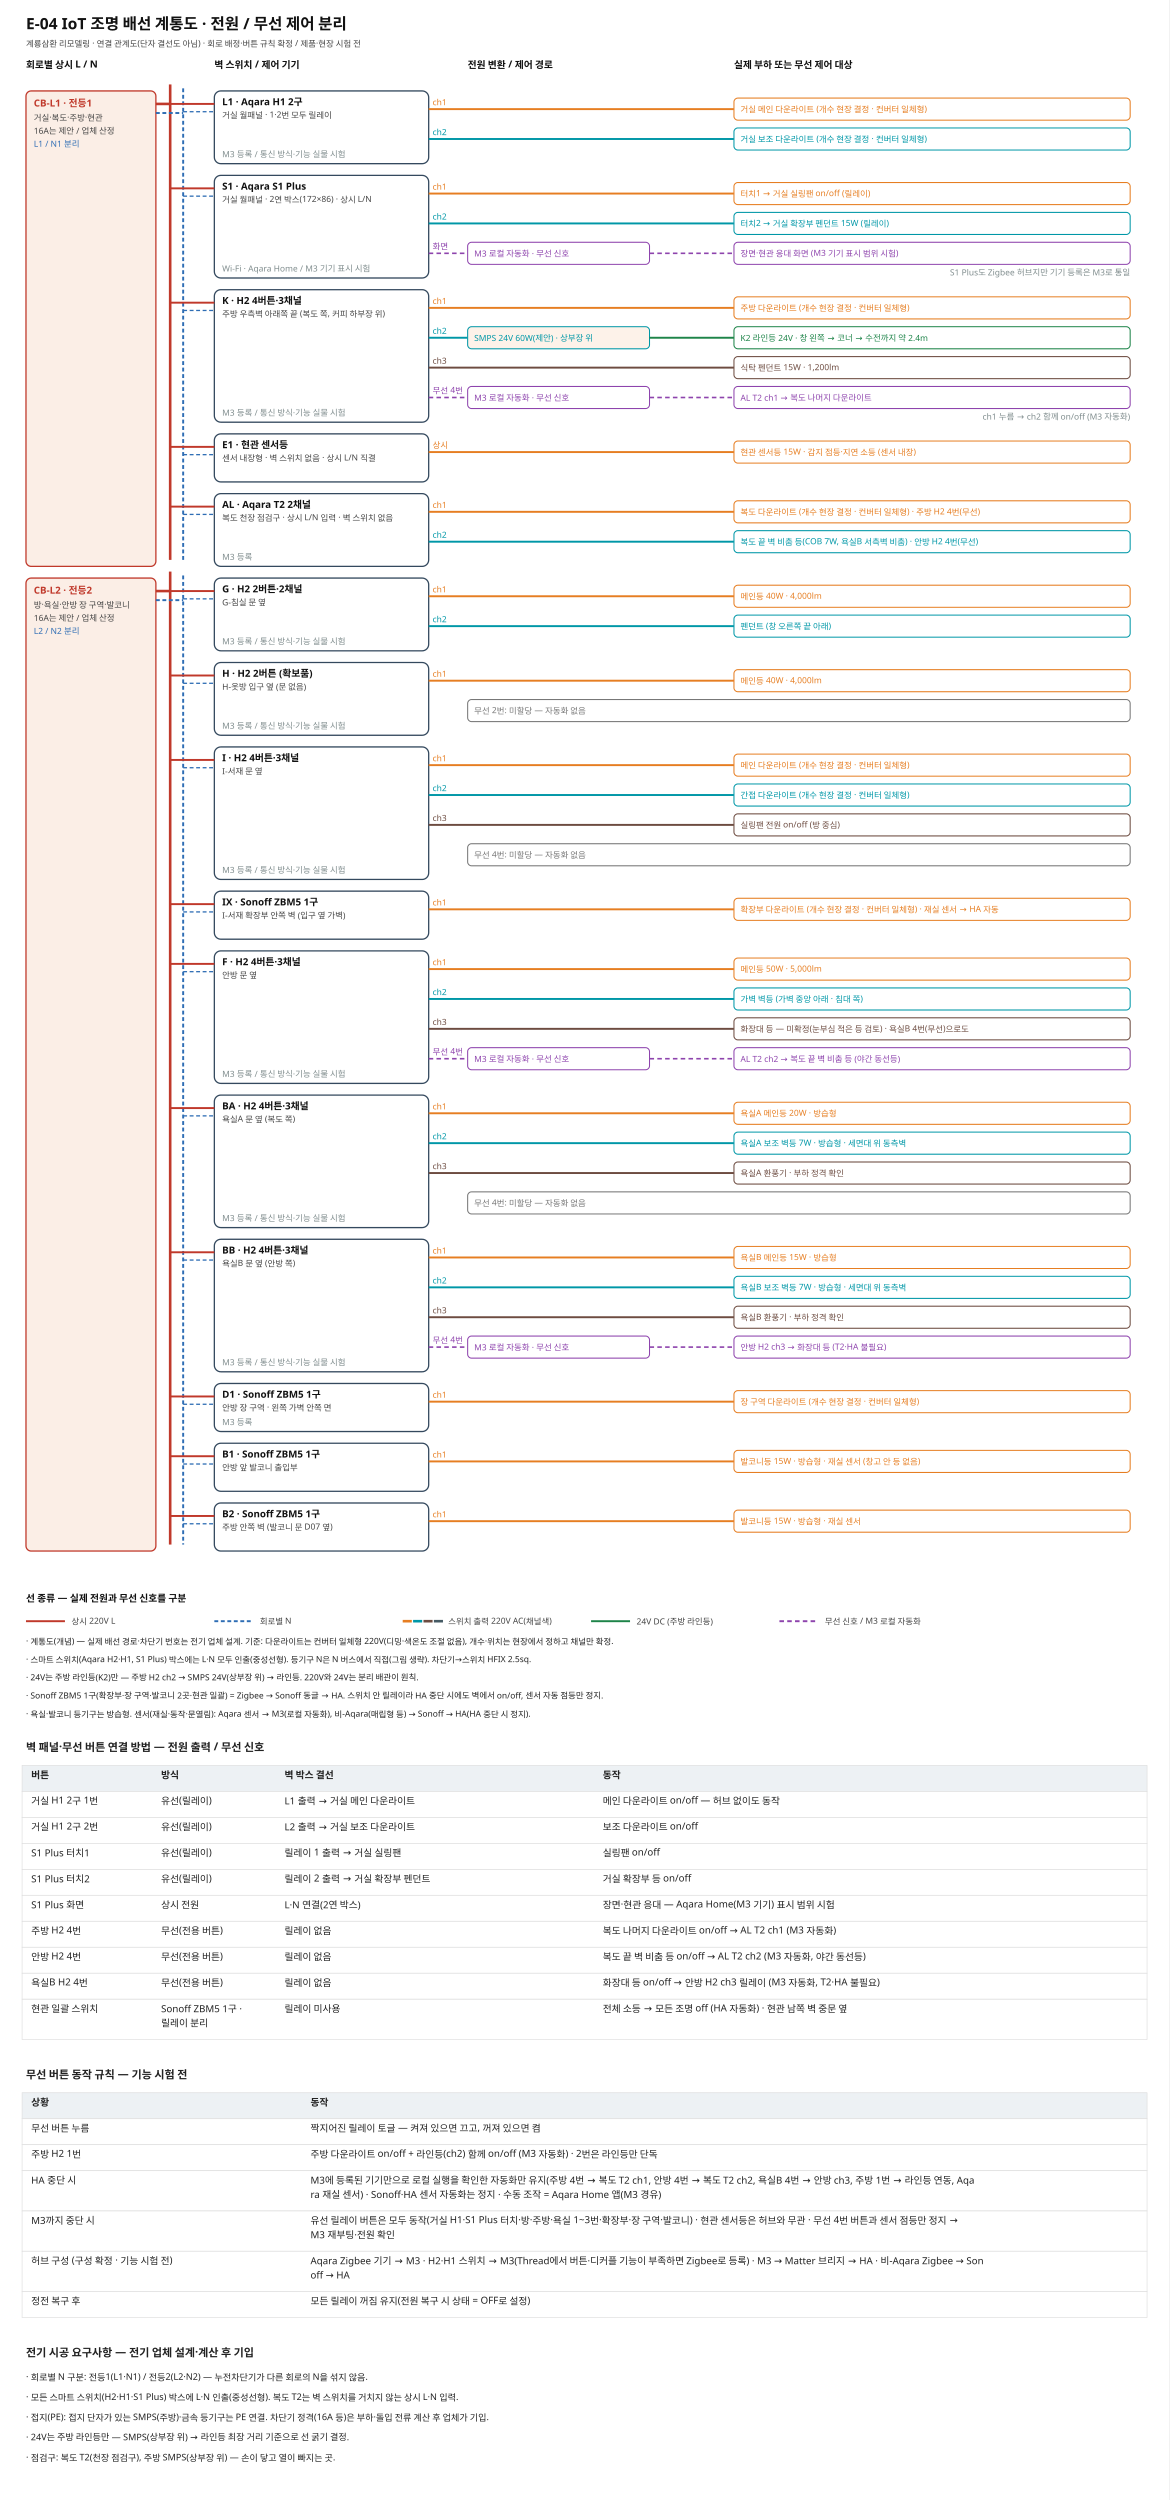
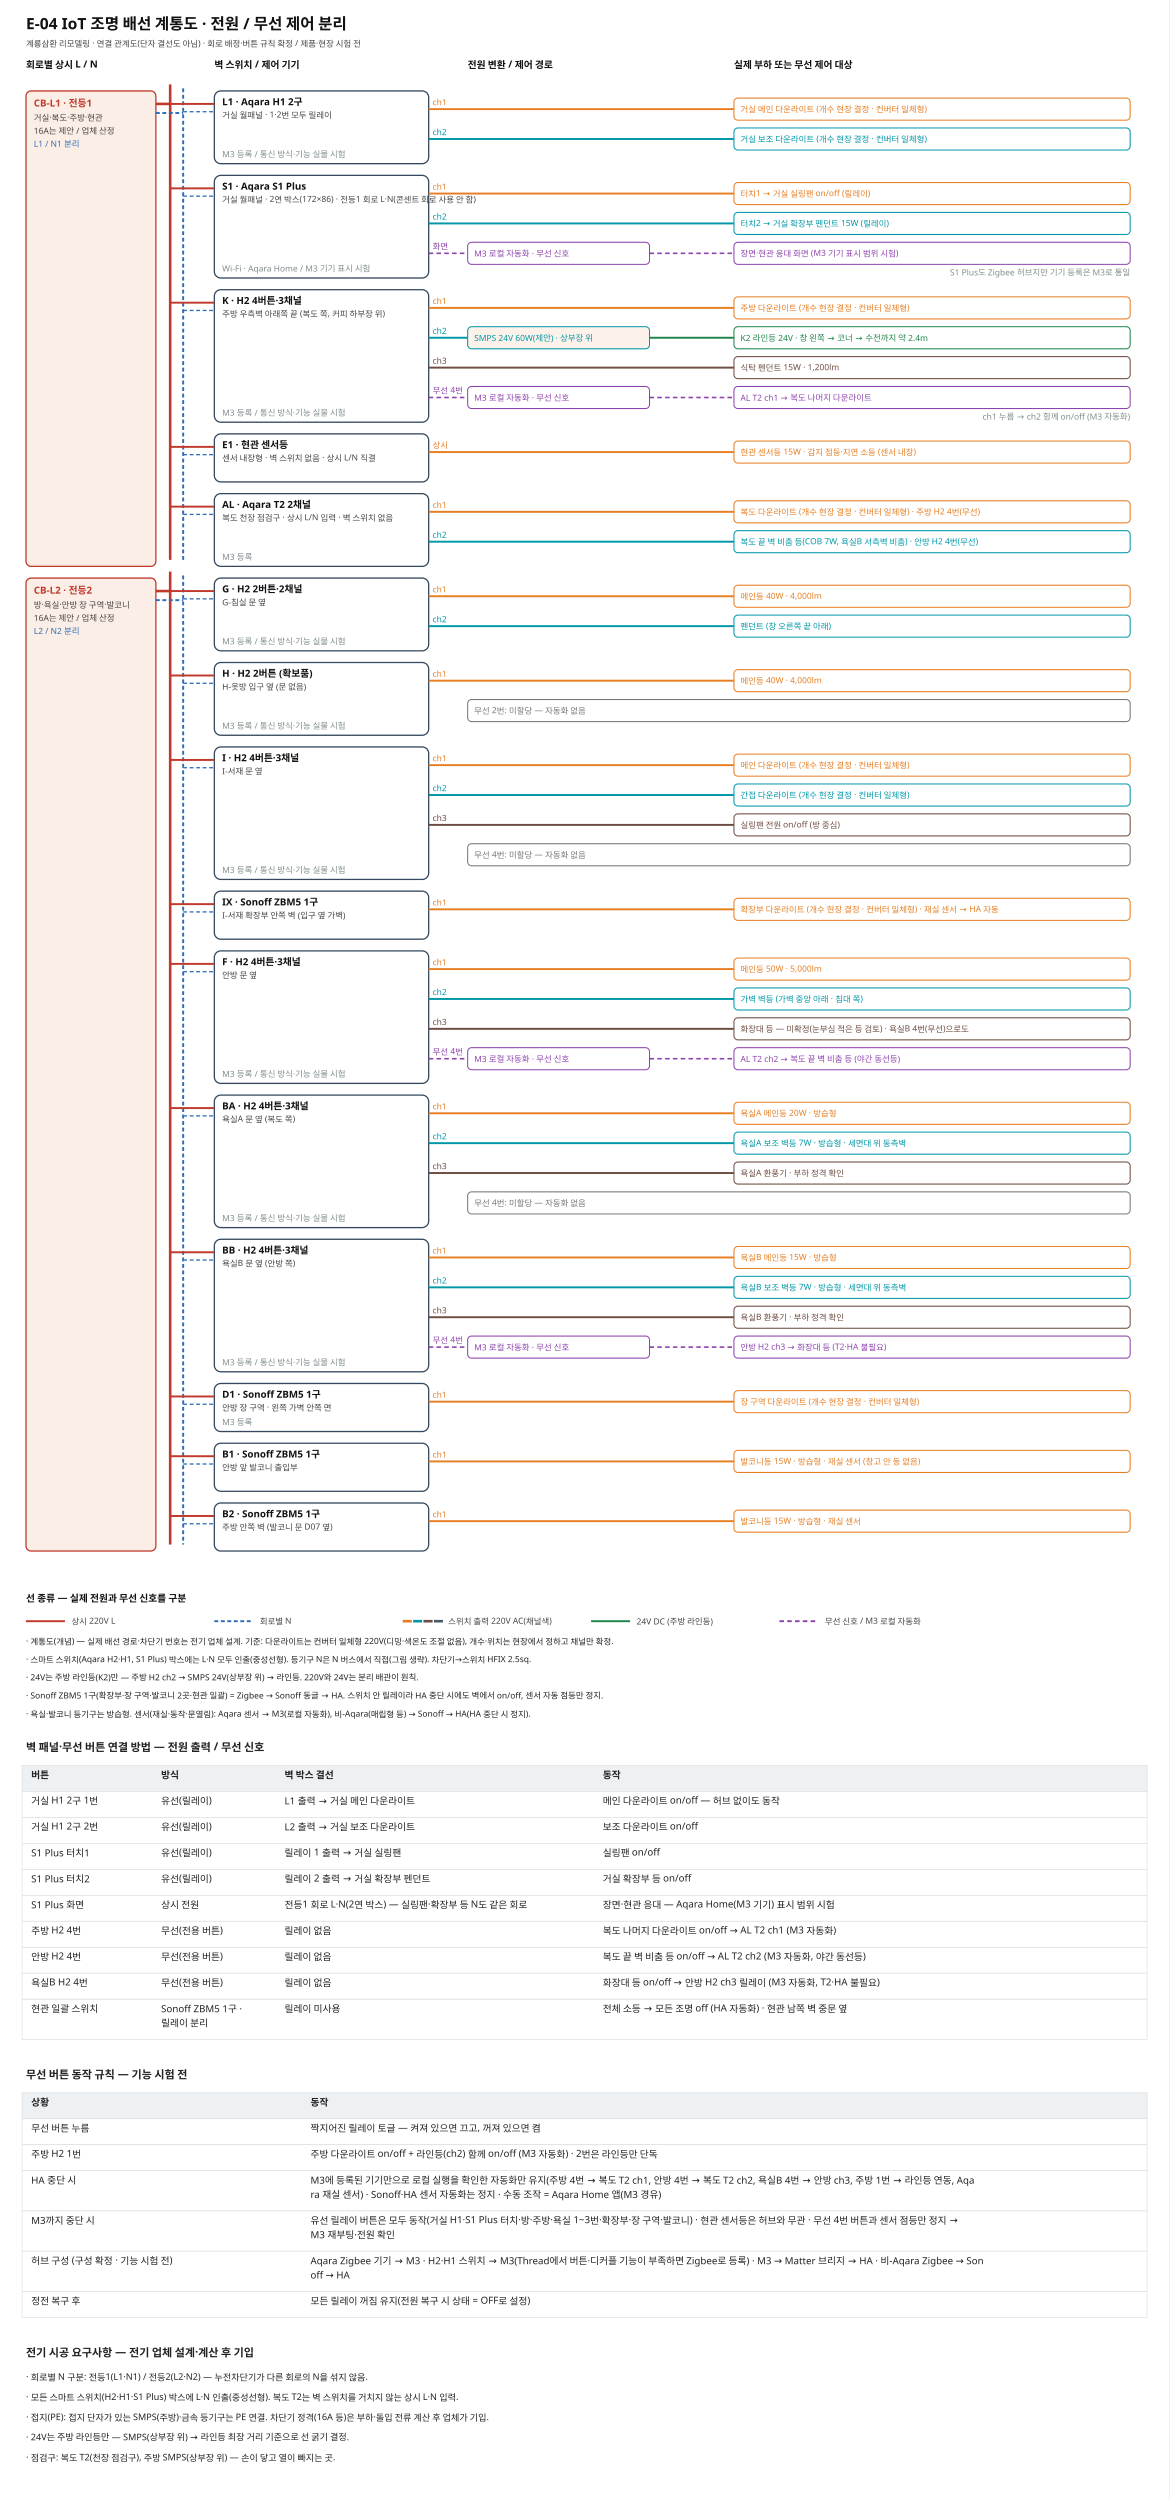
<svg xmlns="http://www.w3.org/2000/svg" viewBox="0 0 1800 3849" width="1800" height="3849" font-family="Pretendard, 'Noto Sans KR', sans-serif">
  <style>.t{font-size:15px;fill:#111}.s{font-size:13px;fill:#444}.b{font-size:15px;font-weight:700;fill:#111}.h{font-size:24px;font-weight:800;fill:#111}</style>
  <rect width="1800" height="3849" fill="#fff" />
  <text x="40" y="45" class="h">E-04 IoT 조명 배선 계통도 · 전원 / 무선 제어 분리</text>
  <text x="40" y="72" class="s">계룡삼환 리모델링 · 연결 관계도(단자 결선도 아님) · 회로 배정·버튼 규칙 확정 / 제품·현장 시험 전</text>
  <text x="40" y="105" class="b">회로별 상시 L / N</text>
  <text x="330" y="105" class="b">벽 스위치 / 제어 기기</text>
  <text x="720" y="105" class="b">전원 변환 / 제어 경로</text>
  <text x="1130" y="105" class="b">실제 부하 또는 무선 제어 대상</text>
  <rect x="40" y="140" width="200" height="732" rx="8" fill="#fbeee6" stroke="#c0392b" stroke-width="2" />
  <text x="52" y="164" class="b" style="fill:#c0392b">CB-L1 · 전등1</text>
  <text x="52" y="186" class="s">거실·복도·주방·현관</text>
  <text x="52" y="206" class="s">16A는 제안 / 업체 산정</text>
  <text x="52" y="226" class="s" style="fill:#2e6db4">L1 / N1 분리</text>
  <path d="M240 160H262" stroke="#c0392b" stroke-width="4" fill="none" />
  <path d="M262 130V862" stroke="#c0392b" stroke-width="4" fill="none" />
  <path d="M240 174H282" stroke="#2e6db4" stroke-width="3" fill="none" stroke-dasharray="6 4" />
  <path d="M282 136V862" stroke="#2e6db4" stroke-width="3" fill="none" stroke-dasharray="6 4" />
  <rect x="40" y="890" width="200" height="1498" rx="8" fill="#fbeee6" stroke="#c0392b" stroke-width="2" />
  <text x="52" y="914" class="b" style="fill:#c0392b">CB-L2 · 전등2</text>
  <text x="52" y="936" class="s">방·욕실·안방 장 구역·발코니</text>
  <text x="52" y="956" class="s">16A는 제안 / 업체 산정</text>
  <text x="52" y="976" class="s" style="fill:#2e6db4">L2 / N2 분리</text>
  <path d="M240 910H262" stroke="#c0392b" stroke-width="4" fill="none" />
  <path d="M262 880V2378" stroke="#c0392b" stroke-width="4" fill="none" />
  <path d="M240 924H282" stroke="#2e6db4" stroke-width="3" fill="none" stroke-dasharray="6 4" />
  <path d="M282 886V2378" stroke="#2e6db4" stroke-width="3" fill="none" stroke-dasharray="6 4" />
  <rect x="330" y="140" width="330" height="112" rx="10" fill="#fff" stroke="#34495e" stroke-width="2" />
  <text x="342" y="162" class="b">L1 · Aqara H1 2구</text>
  <text x="342" y="182" class="s">거실 월패널 · 1·2번 모두 릴레이</text>
  <text x="342" y="242" class="s" style="fill:#7f8c8d">M3 등록 / 통신 방식·기능 실물 시험</text>
  <path d="M262 160H330" stroke="#c0392b" stroke-width="3" />
  <path d="M282 172H330" stroke="#2e6db4" stroke-width="2" stroke-dasharray="6 4" />
  <path d="M660 168H1130" stroke="#e67e22" stroke-width="3" />
  <rect x="1130" y="151" width="610" height="34" rx="6" fill="#fff" stroke="#e67e22" stroke-width="1.6" />
  <text x="1140" y="173.0" class="s" style="fill:#e67e22">거실 메인 다운라이트 (개수 현장 결정 · 컨버터 일체형)</text>
  <text x="666" y="162" class="s" style="fill:#e67e22">ch1</text>
  <path d="M660 214H1130" stroke="#0097a7" stroke-width="3" />
  <rect x="1130" y="197" width="610" height="34" rx="6" fill="#fff" stroke="#0097a7" stroke-width="1.6" />
  <text x="1140" y="219.0" class="s" style="fill:#0097a7">거실 보조 다운라이트 (개수 현장 결정 · 컨버터 일체형)</text>
  <text x="666" y="208" class="s" style="fill:#0097a7">ch2</text>
  <rect x="330" y="270" width="330" height="158" rx="10" fill="#fff" stroke="#34495e" stroke-width="2" />
  <text x="342" y="292" class="b">S1 · Aqara S1 Plus</text>
-   <text x="342" y="312" class="s">거실 월패널 · 2연 박스(172×86) · 상시 L/N</text>
+   <text x="342" y="312" class="s">거실 월패널 · 2연 박스(172×86) · 전등1 회로 L·N(콘센트 회로 사용 안 함)</text>
  <text x="342" y="418" class="s" style="fill:#7f8c8d">Wi-Fi · Aqara Home / M3 기기 표시 시험</text>
  <path d="M262 290H330" stroke="#c0392b" stroke-width="3" />
  <path d="M282 302H330" stroke="#2e6db4" stroke-width="2" stroke-dasharray="6 4" />
  <path d="M660 298H1130" stroke="#e67e22" stroke-width="3" />
  <rect x="1130" y="281" width="610" height="34" rx="6" fill="#fff" stroke="#e67e22" stroke-width="1.6" />
  <text x="1140" y="303.0" class="s" style="fill:#e67e22">터치1 → 거실 실링팬 on/off (릴레이)</text>
  <text x="666" y="292" class="s" style="fill:#e67e22">ch1</text>
  <path d="M660 344H1130" stroke="#0097a7" stroke-width="3" />
  <rect x="1130" y="327" width="610" height="34" rx="6" fill="#fff" stroke="#0097a7" stroke-width="1.6" />
  <text x="1140" y="349.0" class="s" style="fill:#0097a7">터치2 → 거실 확장부 펜던트 15W (릴레이)</text>
  <text x="666" y="338" class="s" style="fill:#0097a7">ch2</text>
  <path d="M660 390H720" stroke="#8e44ad" stroke-width="2.5" stroke-dasharray="7 5" />
  <rect x="720" y="373" width="280" height="34" rx="6" fill="#fff" stroke="#8e44ad" stroke-width="1.6" />
  <text x="730" y="395.0" class="s" style="fill:#8e44ad">M3 로컬 자동화 · 무선 신호</text>
  <path d="M1000 390H1130" stroke="#8e44ad" stroke-width="2.5" stroke-dasharray="7 5" />
  <rect x="1130" y="373" width="610" height="34" rx="6" fill="#fff" stroke="#8e44ad" stroke-width="1.6" />
  <text x="1140" y="395.0" class="s" style="fill:#8e44ad">장면·현관 응대 화면 (M3 기기 표시 범위 시험)</text>
  <text x="666" y="384" class="s" style="fill:#8e44ad">화면</text>
  <text x="1740" y="424" class="s" style="text-anchor:end;fill:#7f8c8d">S1 Plus도 Zigbee 허브지만 기기 등록은 M3로 통일</text>
  <rect x="330" y="446" width="330" height="204" rx="10" fill="#fff" stroke="#34495e" stroke-width="2" />
  <text x="342" y="468" class="b">K · H2 4버튼·3채널</text>
  <text x="342" y="488" class="s">주방 우측벽 아래쪽 끝 (복도 쪽, 커피 하부장 위)</text>
  <text x="342" y="640" class="s" style="fill:#7f8c8d">M3 등록 / 통신 방식·기능 실물 시험</text>
  <path d="M262 466H330" stroke="#c0392b" stroke-width="3" />
  <path d="M282 478H330" stroke="#2e6db4" stroke-width="2" stroke-dasharray="6 4" />
  <path d="M660 474H1130" stroke="#e67e22" stroke-width="3" />
  <rect x="1130" y="457" width="610" height="34" rx="6" fill="#fff" stroke="#e67e22" stroke-width="1.6" />
  <text x="1140" y="479.0" class="s" style="fill:#e67e22">주방 다운라이트 (개수 현장 결정 · 컨버터 일체형)</text>
  <text x="666" y="468" class="s" style="fill:#e67e22">ch1</text>
  <path d="M660 520H720" stroke="#0097a7" stroke-width="3" />
  <rect x="720" y="503" width="280" height="34" rx="6" fill="#fdf2e9" stroke="#0097a7" stroke-width="1.6" />
  <text x="730" y="525.0" class="s" style="fill:#0097a7">SMPS 24V 60W(제안) · 상부장 위</text>
  <path d="M1000 520H1130" stroke="#1e8449" stroke-width="3" />
  <rect x="1130" y="503" width="610" height="34" rx="6" fill="#fff" stroke="#1e8449" stroke-width="1.6" />
  <text x="1140" y="525.0" class="s" style="fill:#1e8449">K2 라인등 24V · 창 왼쪽 → 코너 → 수전까지 약 2.4m</text>
  <text x="666" y="514" class="s" style="fill:#0097a7">ch2</text>
  <path d="M660 566H1130" stroke="#6d4c41" stroke-width="3" />
  <rect x="1130" y="549" width="610" height="34" rx="6" fill="#fff" stroke="#6d4c41" stroke-width="1.6" />
  <text x="1140" y="571.0" class="s" style="fill:#6d4c41">식탁 펜던트 15W · 1,200lm</text>
  <text x="666" y="560" class="s" style="fill:#6d4c41">ch3</text>
  <path d="M660 612H720" stroke="#8e44ad" stroke-width="2.5" stroke-dasharray="7 5" />
  <rect x="720" y="595" width="280" height="34" rx="6" fill="#fff" stroke="#8e44ad" stroke-width="1.6" />
  <text x="730" y="617.0" class="s" style="fill:#8e44ad">M3 로컬 자동화 · 무선 신호</text>
  <path d="M1000 612H1130" stroke="#8e44ad" stroke-width="2.5" stroke-dasharray="7 5" />
  <rect x="1130" y="595" width="610" height="34" rx="6" fill="#fff" stroke="#8e44ad" stroke-width="1.6" />
  <text x="1140" y="617.0" class="s" style="fill:#8e44ad">AL T2 ch1 → 복도 나머지 다운라이트</text>
  <text x="666" y="606" class="s" style="fill:#8e44ad">무선 4번</text>
  <text x="1740" y="646" class="s" style="text-anchor:end;fill:#7f8c8d">ch1 누름 → ch2 함께 on/off (M3 자동화)</text>
  <rect x="330" y="668" width="330" height="74" rx="10" fill="#fff" stroke="#34495e" stroke-width="2" />
  <text x="342" y="690" class="b">E1 · 현관 센서등</text>
  <text x="342" y="710" class="s">센서 내장형 · 벽 스위치 없음 · 상시 L/N 직결</text>
  <path d="M262 688H330" stroke="#c0392b" stroke-width="3" />
  <path d="M282 700H330" stroke="#2e6db4" stroke-width="2" stroke-dasharray="6 4" />
  <path d="M660 696H1130" stroke="#e67e22" stroke-width="3" />
  <rect x="1130" y="679" width="610" height="34" rx="6" fill="#fff" stroke="#e67e22" stroke-width="1.6" />
  <text x="1140" y="701.0" class="s" style="fill:#e67e22">현관 센서등 15W · 감지 점등·지연 소등 (센서 내장)</text>
  <text x="666" y="690" class="s" style="fill:#e67e22">상시</text>
  <rect x="330" y="760" width="330" height="112" rx="10" fill="#fff" stroke="#34495e" stroke-width="2" />
  <text x="342" y="782" class="b">AL · Aqara T2 2채널</text>
  <text x="342" y="802" class="s">복도 천장 점검구 · 상시 L/N 입력 · 벽 스위치 없음</text>
  <text x="342" y="862" class="s" style="fill:#7f8c8d">M3 등록</text>
  <path d="M262 780H330" stroke="#c0392b" stroke-width="3" />
  <path d="M282 792H330" stroke="#2e6db4" stroke-width="2" stroke-dasharray="6 4" />
  <path d="M660 788H1130" stroke="#e67e22" stroke-width="3" />
  <rect x="1130" y="771" width="610" height="34" rx="6" fill="#fff" stroke="#e67e22" stroke-width="1.6" />
  <text x="1140" y="793.0" class="s" style="fill:#e67e22">복도 다운라이트 (개수 현장 결정 · 컨버터 일체형) · 주방 H2 4번(무선)</text>
  <text x="666" y="782" class="s" style="fill:#e67e22">ch1</text>
  <path d="M660 834H1130" stroke="#0097a7" stroke-width="3" />
  <rect x="1130" y="817" width="610" height="34" rx="6" fill="#fff" stroke="#0097a7" stroke-width="1.6" />
  <text x="1140" y="839.0" class="s" style="fill:#0097a7">복도 끝 벽 비춤 등(COB 7W, 욕실B 서측벽 비춤) · 안방 H2 4번(무선)</text>
  <text x="666" y="828" class="s" style="fill:#0097a7">ch2</text>
  <rect x="330" y="890" width="330" height="112" rx="10" fill="#fff" stroke="#34495e" stroke-width="2" />
  <text x="342" y="912" class="b">G · H2 2버튼·2채널</text>
  <text x="342" y="932" class="s">G-침실 문 옆</text>
  <text x="342" y="992" class="s" style="fill:#7f8c8d">M3 등록 / 통신 방식·기능 실물 시험</text>
  <path d="M262 910H330" stroke="#c0392b" stroke-width="3" />
  <path d="M282 922H330" stroke="#2e6db4" stroke-width="2" stroke-dasharray="6 4" />
  <path d="M660 918H1130" stroke="#e67e22" stroke-width="3" />
  <rect x="1130" y="901" width="610" height="34" rx="6" fill="#fff" stroke="#e67e22" stroke-width="1.6" />
  <text x="1140" y="923.0" class="s" style="fill:#e67e22">메인등 40W · 4,000lm</text>
  <text x="666" y="912" class="s" style="fill:#e67e22">ch1</text>
  <path d="M660 964H1130" stroke="#0097a7" stroke-width="3" />
  <rect x="1130" y="947" width="610" height="34" rx="6" fill="#fff" stroke="#0097a7" stroke-width="1.6" />
  <text x="1140" y="969.0" class="s" style="fill:#0097a7">펜던트 (창 오른쪽 끝 아래)</text>
  <text x="666" y="958" class="s" style="fill:#0097a7">ch2</text>
  <rect x="330" y="1020" width="330" height="112" rx="10" fill="#fff" stroke="#34495e" stroke-width="2" />
  <text x="342" y="1042" class="b">H · H2 2버튼 (확보품)</text>
  <text x="342" y="1062" class="s">H-옷방 입구 옆 (문 없음)</text>
  <text x="342" y="1122" class="s" style="fill:#7f8c8d">M3 등록 / 통신 방식·기능 실물 시험</text>
  <path d="M262 1040H330" stroke="#c0392b" stroke-width="3" />
  <path d="M282 1052H330" stroke="#2e6db4" stroke-width="2" stroke-dasharray="6 4" />
  <path d="M660 1048H1130" stroke="#e67e22" stroke-width="3" />
  <rect x="1130" y="1031" width="610" height="34" rx="6" fill="#fff" stroke="#e67e22" stroke-width="1.6" />
  <text x="1140" y="1053.0" class="s" style="fill:#e67e22">메인등 40W · 4,000lm</text>
  <text x="666" y="1042" class="s" style="fill:#e67e22">ch1</text>
  <rect x="720" y="1077" width="1020" height="34" rx="6" fill="#fff" stroke="#777" stroke-width="1.6" />
  <text x="730" y="1099.0" class="s" style="fill:#777">무선 2번: 미할당 — 자동화 없음</text>
  <rect x="330" y="1150" width="330" height="204" rx="10" fill="#fff" stroke="#34495e" stroke-width="2" />
  <text x="342" y="1172" class="b">I · H2 4버튼·3채널</text>
  <text x="342" y="1192" class="s">I-서재 문 옆</text>
  <text x="342" y="1344" class="s" style="fill:#7f8c8d">M3 등록 / 통신 방식·기능 실물 시험</text>
  <path d="M262 1170H330" stroke="#c0392b" stroke-width="3" />
  <path d="M282 1182H330" stroke="#2e6db4" stroke-width="2" stroke-dasharray="6 4" />
  <path d="M660 1178H1130" stroke="#e67e22" stroke-width="3" />
  <rect x="1130" y="1161" width="610" height="34" rx="6" fill="#fff" stroke="#e67e22" stroke-width="1.6" />
  <text x="1140" y="1183.0" class="s" style="fill:#e67e22">메인 다운라이트 (개수 현장 결정 · 컨버터 일체형)</text>
  <text x="666" y="1172" class="s" style="fill:#e67e22">ch1</text>
  <path d="M660 1224H1130" stroke="#0097a7" stroke-width="3" />
  <rect x="1130" y="1207" width="610" height="34" rx="6" fill="#fff" stroke="#0097a7" stroke-width="1.6" />
  <text x="1140" y="1229.0" class="s" style="fill:#0097a7">간접 다운라이트 (개수 현장 결정 · 컨버터 일체형)</text>
  <text x="666" y="1218" class="s" style="fill:#0097a7">ch2</text>
  <path d="M660 1270H1130" stroke="#6d4c41" stroke-width="3" />
  <rect x="1130" y="1253" width="610" height="34" rx="6" fill="#fff" stroke="#6d4c41" stroke-width="1.6" />
  <text x="1140" y="1275.0" class="s" style="fill:#6d4c41">실링팬 전원 on/off (방 중심)</text>
  <text x="666" y="1264" class="s" style="fill:#6d4c41">ch3</text>
  <rect x="720" y="1299" width="1020" height="34" rx="6" fill="#fff" stroke="#777" stroke-width="1.6" />
  <text x="730" y="1321.0" class="s" style="fill:#777">무선 4번: 미할당 — 자동화 없음</text>
  <rect x="330" y="1372" width="330" height="74" rx="10" fill="#fff" stroke="#34495e" stroke-width="2" />
  <text x="342" y="1394" class="b">IX · Sonoff ZBM5 1구</text>
  <text x="342" y="1414" class="s">I-서재 확장부 안쪽 벽 (입구 옆 가벽)</text>
  <path d="M262 1392H330" stroke="#c0392b" stroke-width="3" />
  <path d="M282 1404H330" stroke="#2e6db4" stroke-width="2" stroke-dasharray="6 4" />
  <path d="M660 1400H1130" stroke="#e67e22" stroke-width="3" />
  <rect x="1130" y="1383" width="610" height="34" rx="6" fill="#fff" stroke="#e67e22" stroke-width="1.6" />
  <text x="1140" y="1405.0" class="s" style="fill:#e67e22">확장부 다운라이트 (개수 현장 결정 · 컨버터 일체형) · 재실 센서 → HA 자동</text>
  <text x="666" y="1394" class="s" style="fill:#e67e22">ch1</text>
  <rect x="330" y="1464" width="330" height="204" rx="10" fill="#fff" stroke="#34495e" stroke-width="2" />
  <text x="342" y="1486" class="b">F · H2 4버튼·3채널</text>
  <text x="342" y="1506" class="s">안방 문 옆</text>
  <text x="342" y="1658" class="s" style="fill:#7f8c8d">M3 등록 / 통신 방식·기능 실물 시험</text>
  <path d="M262 1484H330" stroke="#c0392b" stroke-width="3" />
  <path d="M282 1496H330" stroke="#2e6db4" stroke-width="2" stroke-dasharray="6 4" />
  <path d="M660 1492H1130" stroke="#e67e22" stroke-width="3" />
  <rect x="1130" y="1475" width="610" height="34" rx="6" fill="#fff" stroke="#e67e22" stroke-width="1.6" />
  <text x="1140" y="1497.0" class="s" style="fill:#e67e22">메인등 50W · 5,000lm</text>
  <text x="666" y="1486" class="s" style="fill:#e67e22">ch1</text>
  <path d="M660 1538H1130" stroke="#0097a7" stroke-width="3" />
  <rect x="1130" y="1521" width="610" height="34" rx="6" fill="#fff" stroke="#0097a7" stroke-width="1.6" />
  <text x="1140" y="1543.0" class="s" style="fill:#0097a7">가벽 벽등 (가벽 중앙 아래 · 침대 쪽)</text>
  <text x="666" y="1532" class="s" style="fill:#0097a7">ch2</text>
  <path d="M660 1584H1130" stroke="#6d4c41" stroke-width="3" />
  <rect x="1130" y="1567" width="610" height="34" rx="6" fill="#fff" stroke="#6d4c41" stroke-width="1.6" />
  <text x="1140" y="1589.0" class="s" style="fill:#6d4c41">화장대 등 — 미확정(눈부심 적은 등 검토) · 욕실B 4번(무선)으로도</text>
  <text x="666" y="1578" class="s" style="fill:#6d4c41">ch3</text>
  <path d="M660 1630H720" stroke="#8e44ad" stroke-width="2.5" stroke-dasharray="7 5" />
  <rect x="720" y="1613" width="280" height="34" rx="6" fill="#fff" stroke="#8e44ad" stroke-width="1.6" />
  <text x="730" y="1635.0" class="s" style="fill:#8e44ad">M3 로컬 자동화 · 무선 신호</text>
  <path d="M1000 1630H1130" stroke="#8e44ad" stroke-width="2.5" stroke-dasharray="7 5" />
  <rect x="1130" y="1613" width="610" height="34" rx="6" fill="#fff" stroke="#8e44ad" stroke-width="1.6" />
  <text x="1140" y="1635.0" class="s" style="fill:#8e44ad">AL T2 ch2 → 복도 끝 벽 비춤 등 (야간 동선등)</text>
  <text x="666" y="1624" class="s" style="fill:#8e44ad">무선 4번</text>
  <rect x="330" y="1686" width="330" height="204" rx="10" fill="#fff" stroke="#34495e" stroke-width="2" />
  <text x="342" y="1708" class="b">BA · H2 4버튼·3채널</text>
  <text x="342" y="1728" class="s">욕실A 문 옆 (복도 쪽)</text>
  <text x="342" y="1880" class="s" style="fill:#7f8c8d">M3 등록 / 통신 방식·기능 실물 시험</text>
  <path d="M262 1706H330" stroke="#c0392b" stroke-width="3" />
  <path d="M282 1718H330" stroke="#2e6db4" stroke-width="2" stroke-dasharray="6 4" />
  <path d="M660 1714H1130" stroke="#e67e22" stroke-width="3" />
  <rect x="1130" y="1697" width="610" height="34" rx="6" fill="#fff" stroke="#e67e22" stroke-width="1.6" />
  <text x="1140" y="1719.0" class="s" style="fill:#e67e22">욕실A 메인등 20W · 방습형</text>
  <text x="666" y="1708" class="s" style="fill:#e67e22">ch1</text>
  <path d="M660 1760H1130" stroke="#0097a7" stroke-width="3" />
  <rect x="1130" y="1743" width="610" height="34" rx="6" fill="#fff" stroke="#0097a7" stroke-width="1.6" />
  <text x="1140" y="1765.0" class="s" style="fill:#0097a7">욕실A 보조 벽등 7W · 방습형 · 세면대 위 동측벽</text>
  <text x="666" y="1754" class="s" style="fill:#0097a7">ch2</text>
  <path d="M660 1806H1130" stroke="#6d4c41" stroke-width="3" />
  <rect x="1130" y="1789" width="610" height="34" rx="6" fill="#fff" stroke="#6d4c41" stroke-width="1.6" />
  <text x="1140" y="1811.0" class="s" style="fill:#6d4c41">욕실A 환풍기 · 부하 정격 확인</text>
  <text x="666" y="1800" class="s" style="fill:#6d4c41">ch3</text>
  <rect x="720" y="1835" width="1020" height="34" rx="6" fill="#fff" stroke="#777" stroke-width="1.6" />
  <text x="730" y="1857.0" class="s" style="fill:#777">무선 4번: 미할당 — 자동화 없음</text>
  <rect x="330" y="1908" width="330" height="204" rx="10" fill="#fff" stroke="#34495e" stroke-width="2" />
  <text x="342" y="1930" class="b">BB · H2 4버튼·3채널</text>
  <text x="342" y="1950" class="s">욕실B 문 옆 (안방 쪽)</text>
  <text x="342" y="2102" class="s" style="fill:#7f8c8d">M3 등록 / 통신 방식·기능 실물 시험</text>
  <path d="M262 1928H330" stroke="#c0392b" stroke-width="3" />
  <path d="M282 1940H330" stroke="#2e6db4" stroke-width="2" stroke-dasharray="6 4" />
  <path d="M660 1936H1130" stroke="#e67e22" stroke-width="3" />
  <rect x="1130" y="1919" width="610" height="34" rx="6" fill="#fff" stroke="#e67e22" stroke-width="1.6" />
  <text x="1140" y="1941.0" class="s" style="fill:#e67e22">욕실B 메인등 15W · 방습형</text>
  <text x="666" y="1930" class="s" style="fill:#e67e22">ch1</text>
  <path d="M660 1982H1130" stroke="#0097a7" stroke-width="3" />
  <rect x="1130" y="1965" width="610" height="34" rx="6" fill="#fff" stroke="#0097a7" stroke-width="1.6" />
  <text x="1140" y="1987.0" class="s" style="fill:#0097a7">욕실B 보조 벽등 7W · 방습형 · 세면대 위 동측벽</text>
  <text x="666" y="1976" class="s" style="fill:#0097a7">ch2</text>
  <path d="M660 2028H1130" stroke="#6d4c41" stroke-width="3" />
  <rect x="1130" y="2011" width="610" height="34" rx="6" fill="#fff" stroke="#6d4c41" stroke-width="1.6" />
  <text x="1140" y="2033.0" class="s" style="fill:#6d4c41">욕실B 환풍기 · 부하 정격 확인</text>
  <text x="666" y="2022" class="s" style="fill:#6d4c41">ch3</text>
  <path d="M660 2074H720" stroke="#8e44ad" stroke-width="2.5" stroke-dasharray="7 5" />
  <rect x="720" y="2057" width="280" height="34" rx="6" fill="#fff" stroke="#8e44ad" stroke-width="1.6" />
  <text x="730" y="2079.0" class="s" style="fill:#8e44ad">M3 로컬 자동화 · 무선 신호</text>
  <path d="M1000 2074H1130" stroke="#8e44ad" stroke-width="2.5" stroke-dasharray="7 5" />
  <rect x="1130" y="2057" width="610" height="34" rx="6" fill="#fff" stroke="#8e44ad" stroke-width="1.6" />
  <text x="1140" y="2079.0" class="s" style="fill:#8e44ad">안방 H2 ch3 → 화장대 등 (T2·HA 불필요)</text>
  <text x="666" y="2068" class="s" style="fill:#8e44ad">무선 4번</text>
  <rect x="330" y="2130" width="330" height="74" rx="10" fill="#fff" stroke="#34495e" stroke-width="2" />
  <text x="342" y="2152" class="b">D1 · Sonoff ZBM5 1구</text>
  <text x="342" y="2172" class="s">안방 장 구역 · 왼쪽 가벽 안쪽 면</text>
  <text x="342" y="2194" class="s" style="fill:#7f8c8d">M3 등록</text>
  <path d="M262 2150H330" stroke="#c0392b" stroke-width="3" />
  <path d="M282 2162H330" stroke="#2e6db4" stroke-width="2" stroke-dasharray="6 4" />
  <path d="M660 2158H1130" stroke="#e67e22" stroke-width="3" />
  <rect x="1130" y="2141" width="610" height="34" rx="6" fill="#fff" stroke="#e67e22" stroke-width="1.6" />
  <text x="1140" y="2163.0" class="s" style="fill:#e67e22">장 구역 다운라이트 (개수 현장 결정 · 컨버터 일체형)</text>
  <text x="666" y="2152" class="s" style="fill:#e67e22">ch1</text>
  <rect x="330" y="2222" width="330" height="74" rx="10" fill="#fff" stroke="#34495e" stroke-width="2" />
  <text x="342" y="2244" class="b">B1 · Sonoff ZBM5 1구</text>
  <text x="342" y="2264" class="s">안방 앞 발코니 출입부</text>
  <path d="M262 2242H330" stroke="#c0392b" stroke-width="3" />
  <path d="M282 2254H330" stroke="#2e6db4" stroke-width="2" stroke-dasharray="6 4" />
  <path d="M660 2250H1130" stroke="#e67e22" stroke-width="3" />
  <rect x="1130" y="2233" width="610" height="34" rx="6" fill="#fff" stroke="#e67e22" stroke-width="1.6" />
  <text x="1140" y="2255.0" class="s" style="fill:#e67e22">발코니등 15W · 방습형 · 재실 센서 (창고 안 등 없음)</text>
  <text x="666" y="2244" class="s" style="fill:#e67e22">ch1</text>
  <rect x="330" y="2314" width="330" height="74" rx="10" fill="#fff" stroke="#34495e" stroke-width="2" />
  <text x="342" y="2336" class="b">B2 · Sonoff ZBM5 1구</text>
  <text x="342" y="2356" class="s">주방 안쪽 벽 (발코니 문 D07 옆)</text>
  <path d="M262 2334H330" stroke="#c0392b" stroke-width="3" />
  <path d="M282 2346H330" stroke="#2e6db4" stroke-width="2" stroke-dasharray="6 4" />
  <path d="M660 2342H1130" stroke="#e67e22" stroke-width="3" />
  <rect x="1130" y="2325" width="610" height="34" rx="6" fill="#fff" stroke="#e67e22" stroke-width="1.6" />
  <text x="1140" y="2347.0" class="s" style="fill:#e67e22">발코니등 15W · 방습형 · 재실 센서</text>
  <text x="666" y="2336" class="s" style="fill:#e67e22">ch1</text>
  <text x="40" y="2466" class="b">선 종류 — 실제 전원과 무선 신호를 구분</text>
  <path d="M40 2496h60" stroke="#c0392b" stroke-width="3" />
  <text x="110" y="2501" class="s">상시 220V L</text>
  <path d="M330 2496h60" stroke="#2e6db4" stroke-width="3" stroke-dasharray="6 4" />
  <text x="400" y="2501" class="s">회로별 N</text>
  <path d="M620 2496h14" stroke="#e67e22" stroke-width="4" />
  <path d="M636 2496h14" stroke="#0097a7" stroke-width="4" />
  <path d="M652 2496h14" stroke="#6d4c41" stroke-width="4" />
  <path d="M668 2496h14" stroke="#455a64" stroke-width="4" />
  <text x="690" y="2501" class="s">스위치 출력 220V AC(채널색)</text>
  <path d="M910 2496h60" stroke="#1e8449" stroke-width="3" />
  <text x="980" y="2501" class="s">24V DC (주방 라인등)</text>
  <path d="M1200 2496h60" stroke="#8e44ad" stroke-width="3" stroke-dasharray="7 5" />
  <text x="1270" y="2501" class="s">무선 신호 / M3 로컬 자동화</text>
  <text x="40" y="2531" font-size="13" fill="#222" font-weight="400">· 계통도(개념) — 실제 배선 경로·차단기 번호는 전기 업체 설계. 기준: 다운라이트는 컨버터 일체형 220V(디밍·색온도 조절 없음), 개수·위치는 현장에서 정하고 채널만 확정.</text>
  <text x="40" y="2559" font-size="13" fill="#222" font-weight="400">· 스마트 스위치(Aqara H2·H1, S1 Plus) 박스에는 L·N 모두 인출(중성선형). 등기구 N은 N 버스에서 직접(그림 생략). 차단기→스위치 HFIX 2.5sq.</text>
  <text x="40" y="2587" font-size="13" fill="#222" font-weight="400">· 24V는 주방 라인등(K2)만 — 주방 H2 ch2 → SMPS 24V(상부장 위) → 라인등. 220V와 24V는 분리 배관이 원칙.</text>
  <text x="40" y="2615" font-size="13" fill="#222" font-weight="400">· Sonoff ZBM5 1구(확장부·장 구역·발코니 2곳·현관 일괄) = Zigbee → Sonoff 동글 → HA. 스위치 안 릴레이라 HA 중단 시에도 벽에서 on/off, 센서 자동 점등만 정지.</text>
  <text x="40" y="2643" font-size="13" fill="#222" font-weight="400">· 욕실·발코니 등기구는 방습형. 센서(재실·동작·문열림): Aqara 센서 → M3(로컬 자동화), 비-Aqara(매립형 등) → Sonoff → HA(HA 중단 시 정지).</text>
  <text x="40" y="2696" font-size="17" fill="#222" font-weight="700">벽 패널·무선 버튼 연결 방법 — 전원 출력 / 무선 신호</text>
  <rect x="34" y="2718" width="1732" height="40" fill="#edf1f4" stroke="#ddd" />
  <text x="48" y="2738" font-size="15" fill="#222" font-weight="700">버튼</text>
  <text x="248" y="2738" font-size="15" fill="#222" font-weight="700">방식</text>
  <text x="438" y="2738" font-size="15" fill="#222" font-weight="700">벽 박스 결선</text>
  <text x="928" y="2738" font-size="15" fill="#222" font-weight="700">동작</text>
  <rect x="34" y="2758" width="1732" height="40" fill="#fff" stroke="#ddd" />
  <text x="48" y="2778" font-size="15" fill="#222" font-weight="400">거실 H1 2구 1번</text>
  <text x="248" y="2778" font-size="15" fill="#222" font-weight="400">유선(릴레이)</text>
  <text x="438" y="2778" font-size="15" fill="#222" font-weight="400">L1 출력 → 거실 메인 다운라이트</text>
  <text x="928" y="2778" font-size="15" fill="#222" font-weight="400">메인 다운라이트 on/off — 허브 없이도 동작</text>
  <rect x="34" y="2798" width="1732" height="40" fill="#fff" stroke="#ddd" />
  <text x="48" y="2818" font-size="15" fill="#222" font-weight="400">거실 H1 2구 2번</text>
  <text x="248" y="2818" font-size="15" fill="#222" font-weight="400">유선(릴레이)</text>
  <text x="438" y="2818" font-size="15" fill="#222" font-weight="400">L2 출력 → 거실 보조 다운라이트</text>
  <text x="928" y="2818" font-size="15" fill="#222" font-weight="400">보조 다운라이트 on/off</text>
  <rect x="34" y="2838" width="1732" height="40" fill="#fff" stroke="#ddd" />
  <text x="48" y="2858" font-size="15" fill="#222" font-weight="400">S1 Plus 터치1</text>
  <text x="248" y="2858" font-size="15" fill="#222" font-weight="400">유선(릴레이)</text>
  <text x="438" y="2858" font-size="15" fill="#222" font-weight="400">릴레이 1 출력 → 거실 실링팬</text>
  <text x="928" y="2858" font-size="15" fill="#222" font-weight="400">실링팬 on/off</text>
  <rect x="34" y="2878" width="1732" height="40" fill="#fff" stroke="#ddd" />
  <text x="48" y="2898" font-size="15" fill="#222" font-weight="400">S1 Plus 터치2</text>
  <text x="248" y="2898" font-size="15" fill="#222" font-weight="400">유선(릴레이)</text>
  <text x="438" y="2898" font-size="15" fill="#222" font-weight="400">릴레이 2 출력 → 거실 확장부 펜던트</text>
  <text x="928" y="2898" font-size="15" fill="#222" font-weight="400">거실 확장부 등 on/off</text>
  <rect x="34" y="2918" width="1732" height="40" fill="#fff" stroke="#ddd" />
  <text x="48" y="2938" font-size="15" fill="#222" font-weight="400">S1 Plus 화면</text>
  <text x="248" y="2938" font-size="15" fill="#222" font-weight="400">상시 전원</text>
-   <text x="438" y="2938" font-size="15" fill="#222" font-weight="400">L·N 연결(2연 박스)</text>
+   <text x="438" y="2938" font-size="15" fill="#222" font-weight="400">전등1 회로 L·N(2연 박스) — 실링팬·확장부 등 N도 같은 회로</text>
  <text x="928" y="2938" font-size="15" fill="#222" font-weight="400">장면·현관 응대 — Aqara Home(M3 기기) 표시 범위 시험</text>
  <rect x="34" y="2958" width="1732" height="40" fill="#fff" stroke="#ddd" />
  <text x="48" y="2978" font-size="15" fill="#222" font-weight="400">주방 H2 4번</text>
  <text x="248" y="2978" font-size="15" fill="#222" font-weight="400">무선(전용 버튼)</text>
  <text x="438" y="2978" font-size="15" fill="#222" font-weight="400">릴레이 없음</text>
  <text x="928" y="2978" font-size="15" fill="#222" font-weight="400">복도 나머지 다운라이트 on/off → AL T2 ch1 (M3 자동화)</text>
  <rect x="34" y="2998" width="1732" height="40" fill="#fff" stroke="#ddd" />
  <text x="48" y="3018" font-size="15" fill="#222" font-weight="400">안방 H2 4번</text>
  <text x="248" y="3018" font-size="15" fill="#222" font-weight="400">무선(전용 버튼)</text>
  <text x="438" y="3018" font-size="15" fill="#222" font-weight="400">릴레이 없음</text>
  <text x="928" y="3018" font-size="15" fill="#222" font-weight="400">복도 끝 벽 비춤 등 on/off → AL T2 ch2 (M3 자동화, 야간 동선등)</text>
  <rect x="34" y="3038" width="1732" height="40" fill="#fff" stroke="#ddd" />
  <text x="48" y="3058" font-size="15" fill="#222" font-weight="400">욕실B H2 4번</text>
  <text x="248" y="3058" font-size="15" fill="#222" font-weight="400">무선(전용 버튼)</text>
  <text x="438" y="3058" font-size="15" fill="#222" font-weight="400">릴레이 없음</text>
  <text x="928" y="3058" font-size="15" fill="#222" font-weight="400">화장대 등 on/off → 안방 H2 ch3 릴레이 (M3 자동화, T2·HA 불필요)</text>
  <rect x="34" y="3078" width="1732" height="62" fill="#fff" stroke="#ddd" />
  <text x="48" y="3098" font-size="15" fill="#222" font-weight="400">현관 일괄 스위치</text>
  <text x="248" y="3098" font-size="15" fill="#222" font-weight="400">Sonoff ZBM5 1구 · </text>
  <text x="248" y="3120" font-size="15" fill="#222" font-weight="400">릴레이 분리</text>
  <text x="438" y="3098" font-size="15" fill="#222" font-weight="400">릴레이 미사용</text>
  <text x="928" y="3098" font-size="15" fill="#222" font-weight="400">전체 소등 → 모든 조명 off (HA 자동화) · 현관 남쪽 벽 중문 옆</text>
  <text x="40" y="3200" font-size="17" fill="#222" font-weight="700">무선 버튼 동작 규칙 — 기능 시험 전</text>
  <rect x="34" y="3222" width="1732" height="40" fill="#edf1f4" stroke="#ddd" />
  <text x="48" y="3242" font-size="15" fill="#222" font-weight="700">상황</text>
  <text x="478" y="3242" font-size="15" fill="#222" font-weight="700">동작</text>
  <rect x="34" y="3262" width="1732" height="40" fill="#fff" stroke="#ddd" />
  <text x="48" y="3282" font-size="15" fill="#222" font-weight="400">무선 버튼 누름</text>
  <text x="478" y="3282" font-size="15" fill="#222" font-weight="400">짝지어진 릴레이 토글 — 켜져 있으면 끄고, 꺼져 있으면 켬</text>
  <rect x="34" y="3302" width="1732" height="40" fill="#fff" stroke="#ddd" />
  <text x="48" y="3322" font-size="15" fill="#222" font-weight="400">주방 H2 1번</text>
  <text x="478" y="3322" font-size="15" fill="#222" font-weight="400">주방 다운라이트 on/off + 라인등(ch2) 함께 on/off (M3 자동화) · 2번은 라인등만 단독</text>
  <rect x="34" y="3342" width="1732" height="62" fill="#fff" stroke="#ddd" />
  <text x="48" y="3362" font-size="15" fill="#222" font-weight="400">HA 중단 시</text>
  <text x="478" y="3362" font-size="15" fill="#222" font-weight="400">M3에 등록된 기기만으로 로컬 실행을 확인한 자동화만 유지(주방 4번 → 복도 T2 ch1, 안방 4번 → 복도 T2 ch2, 욕실B 4번 → 안방 ch3, 주방 1번 → 라인등 연동, Aqa</text>
  <text x="478" y="3384" font-size="15" fill="#222" font-weight="400">ra 재실 센서) · Sonoff·HA 센서 자동화는 정지 · 수동 조작 = Aqara Home 앱(M3 경유)</text>
  <rect x="34" y="3404" width="1732" height="62" fill="#fff" stroke="#ddd" />
  <text x="48" y="3424" font-size="15" fill="#222" font-weight="400">M3까지 중단 시</text>
  <text x="478" y="3424" font-size="15" fill="#222" font-weight="400">유선 릴레이 버튼은 모두 동작(거실 H1·S1 Plus 터치·방·주방·욕실 1~3번·확장부·장 구역·발코니) · 현관 센서등은 허브와 무관 · 무선 4번 버튼과 센서 점등만 정지 → </text>
  <text x="478" y="3446" font-size="15" fill="#222" font-weight="400">M3 재부팅·전원 확인</text>
  <rect x="34" y="3466" width="1732" height="62" fill="#fff" stroke="#ddd" />
  <text x="48" y="3486" font-size="15" fill="#222" font-weight="400">허브 구성 (구성 확정 · 기능 시험 전)</text>
  <text x="478" y="3486" font-size="15" fill="#222" font-weight="400">Aqara Zigbee 기기 → M3 · H2·H1 스위치 → M3(Thread에서 버튼·디커플 기능이 부족하면 Zigbee로 등록) · M3 → Matter 브리지 → HA · 비-Aqara Zigbee → Son</text>
  <text x="478" y="3508" font-size="15" fill="#222" font-weight="400">off → HA</text>
  <rect x="34" y="3528" width="1732" height="40" fill="#fff" stroke="#ddd" />
  <text x="48" y="3548" font-size="15" fill="#222" font-weight="400">정전 복구 후</text>
  <text x="478" y="3548" font-size="15" fill="#222" font-weight="400">모든 릴레이 꺼짐 유지(전원 복구 시 상태 = OFF로 설정)</text>
  <text x="40" y="3628" font-size="17" fill="#222" font-weight="700">전기 시공 요구사항 — 전기 업체 설계·계산 후 기입</text>
  <text x="40" y="3664" font-size="14" fill="#222" font-weight="400">· 회로별 N 구분: 전등1(L1·N1) / 전등2(L2·N2) — 누전차단기가 다른 회로의 N을 섞지 않음.</text>
  <text x="40" y="3695" font-size="14" fill="#222" font-weight="400">· 모든 스마트 스위치(H2·H1·S1 Plus) 박스에 L·N 인출(중성선형). 복도 T2는 벽 스위치를 거치지 않는 상시 L·N 입력.</text>
  <text x="40" y="3726" font-size="14" fill="#222" font-weight="400">· 접지(PE): 접지 단자가 있는 SMPS(주방)·금속 등기구는 PE 연결. 차단기 정격(16A 등)은 부하·돌입 전류 계산 후 업체가 기입.</text>
  <text x="40" y="3757" font-size="14" fill="#222" font-weight="400">· 24V는 주방 라인등만 — SMPS(상부장 위) → 라인등 최장 거리 기준으로 선 굵기 결정.</text>
  <text x="40" y="3788" font-size="14" fill="#222" font-weight="400">· 점검구: 복도 T2(천장 점검구), 주방 SMPS(상부장 위) — 손이 닿고 열이 빠지는 곳.</text>
</svg>
